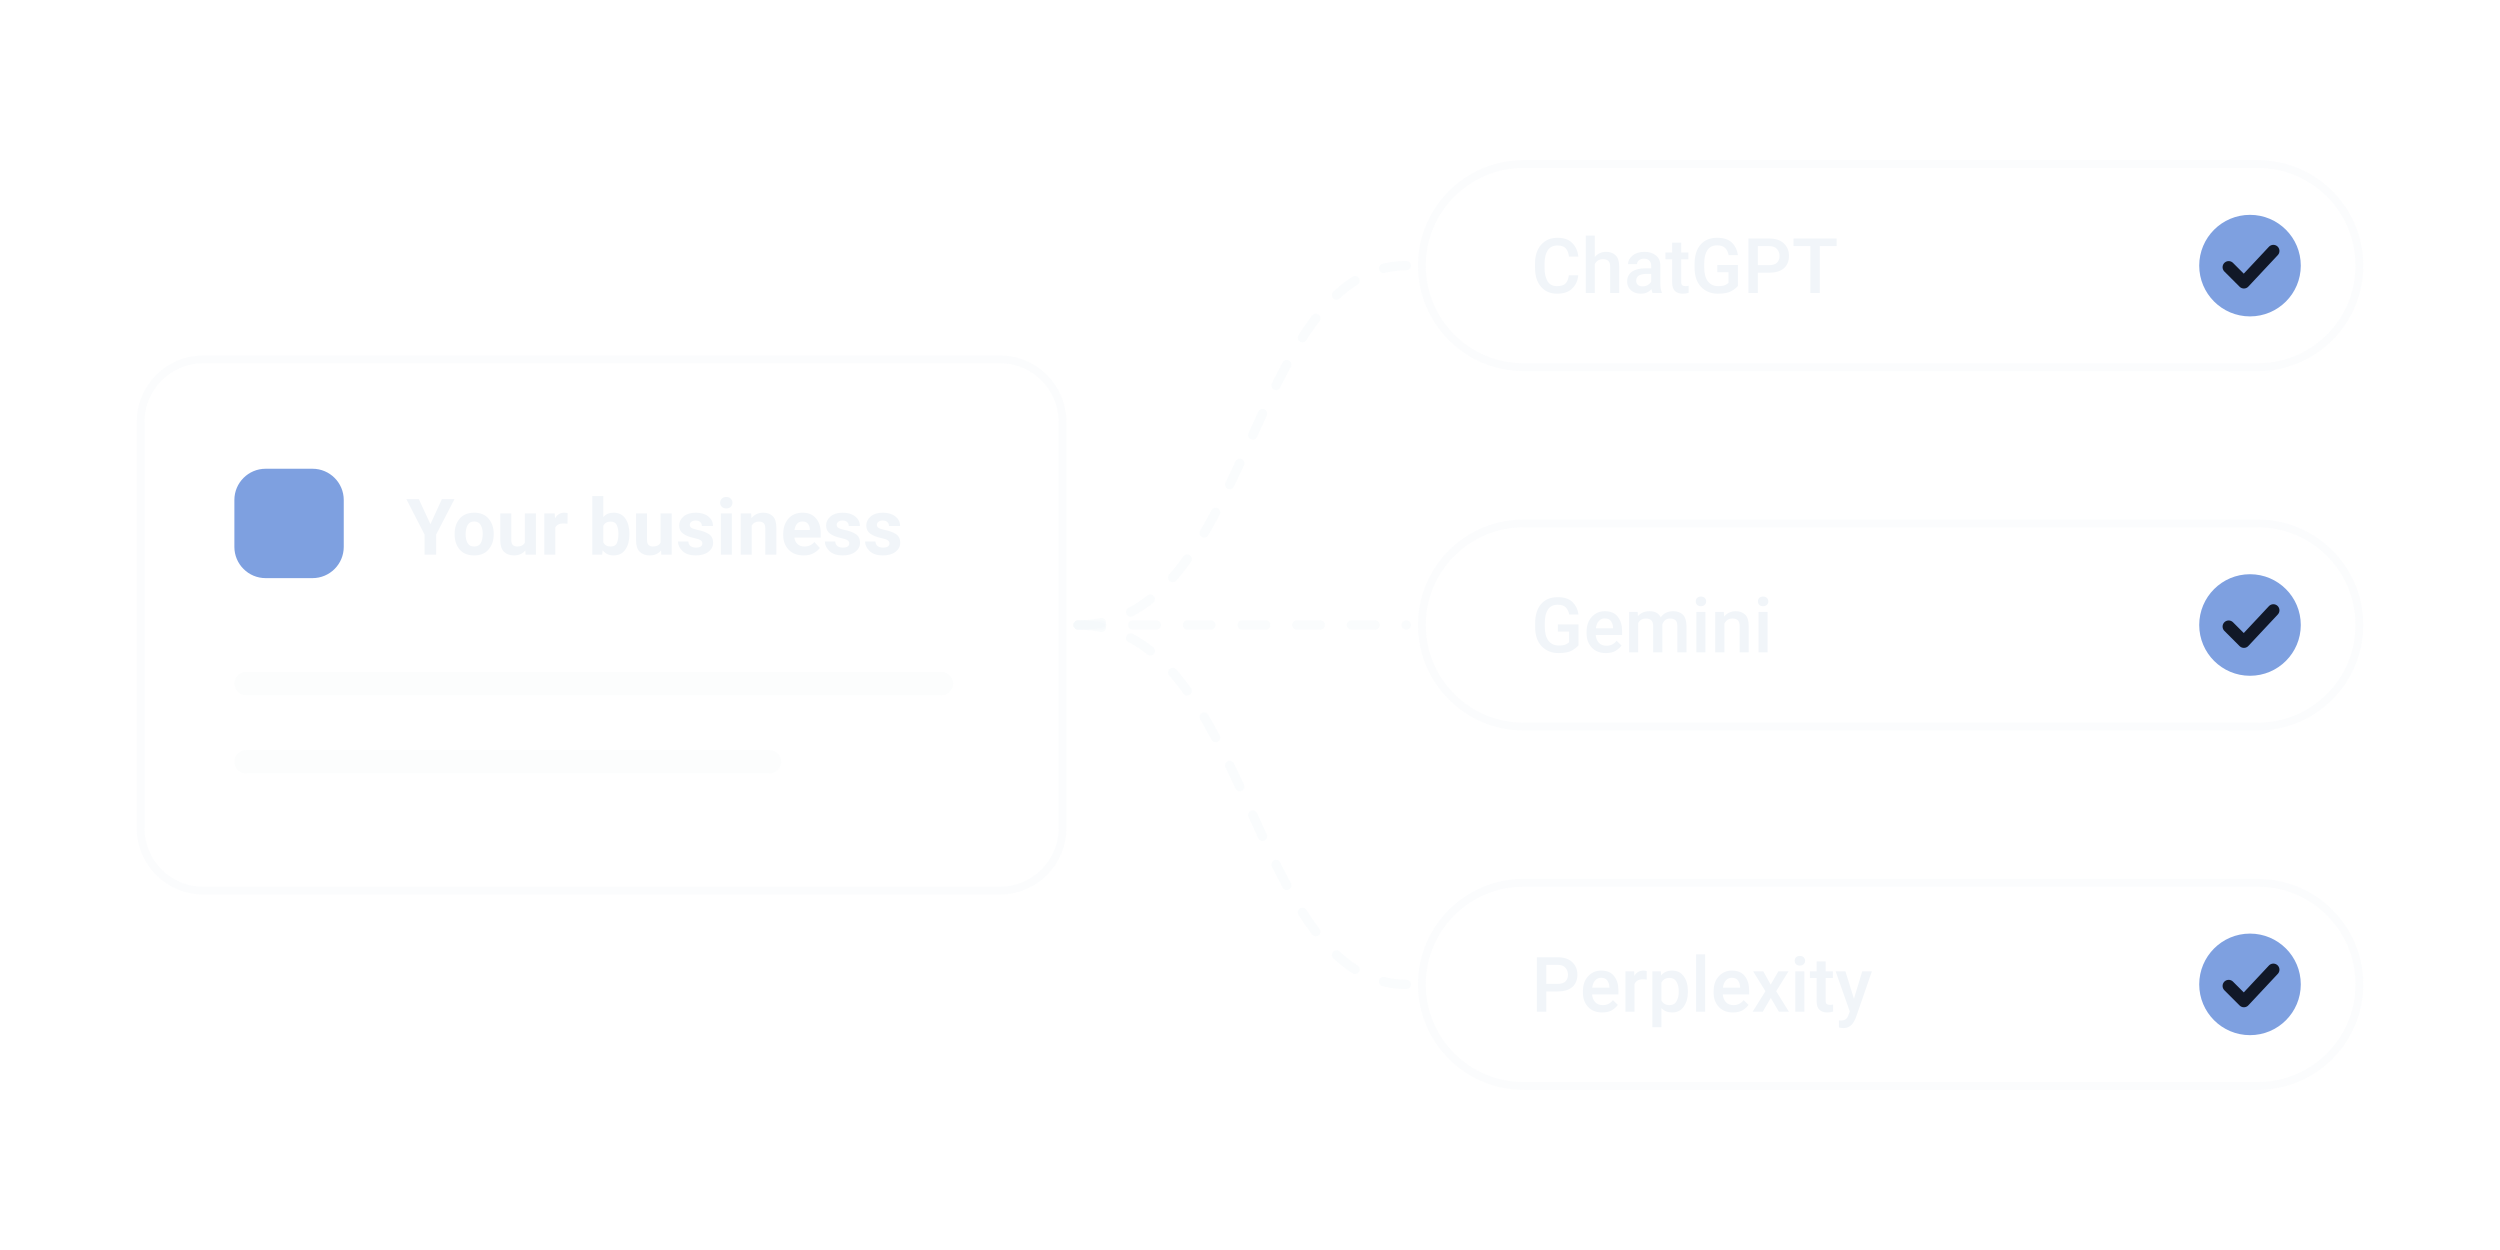
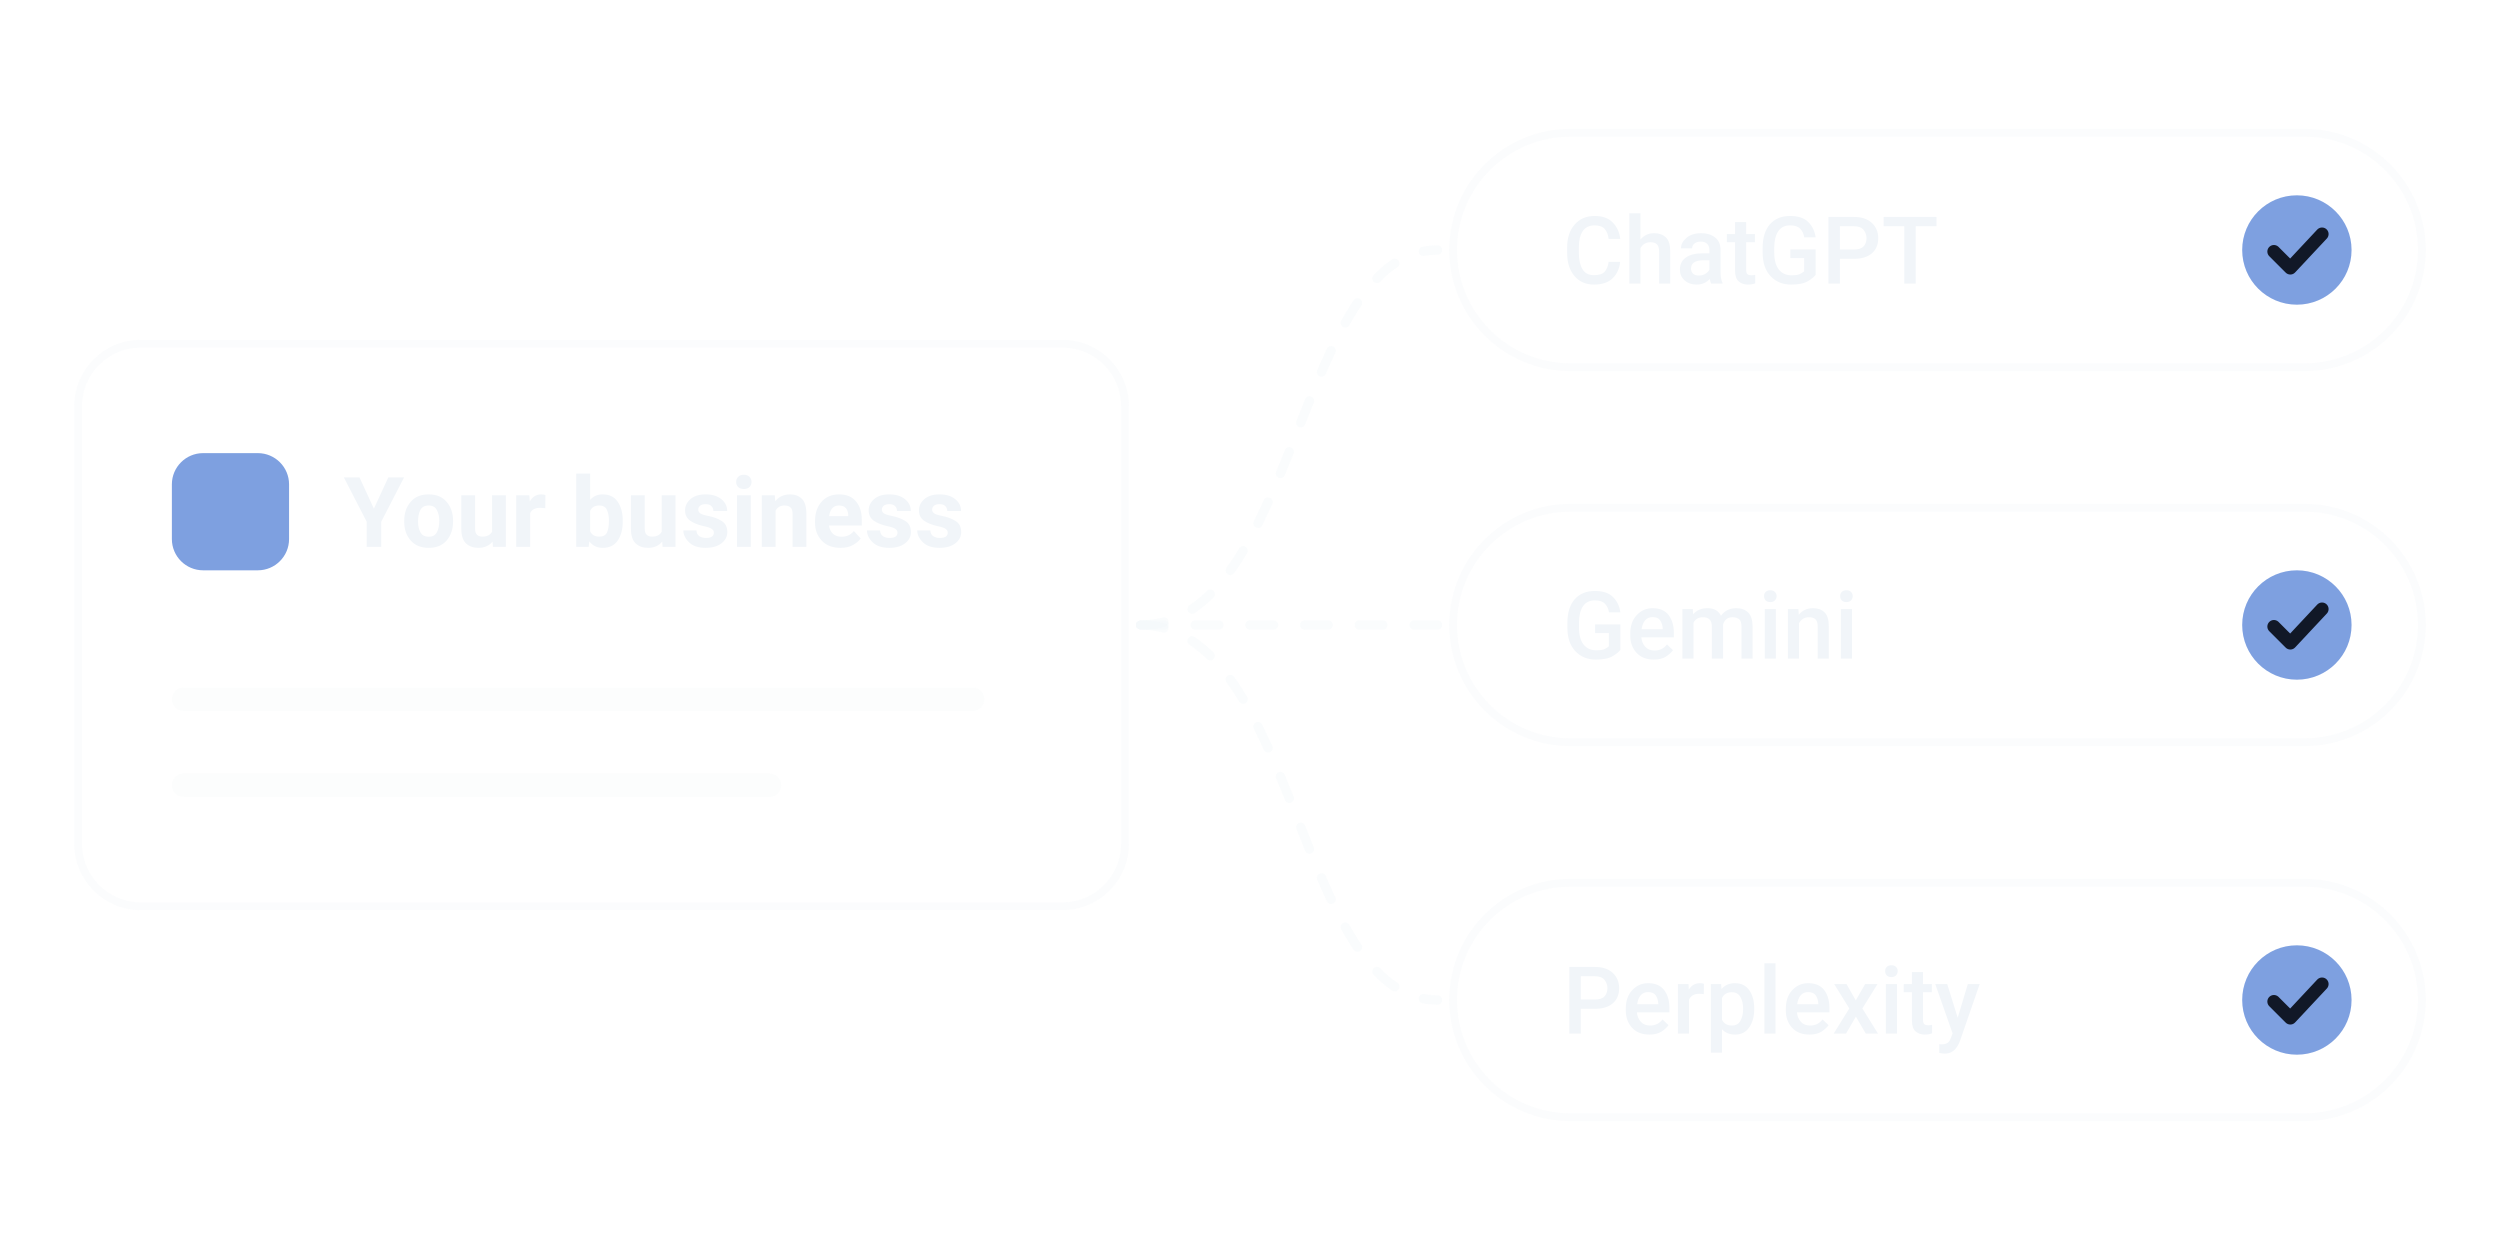
<svg xmlns="http://www.w3.org/2000/svg" width="320" height="160" viewBox="0 0 320 160" fill="none" stroke-linecap="round" stroke-linejoin="round">
-   <rect x="18" y="46" width="118" height="68" rx="8" fill="#f1f5f9" fill-opacity=".05" stroke="#f1f5f9" stroke-opacity=".28" />
-   <rect x="30" y="60" width="14" height="14" rx="4" fill="#7ea0e0" />
-   <text x="52" y="71" font-family="ui-sans-serif, system-ui, -apple-system, 'Segoe UI', Roboto, Helvetica, Arial, sans-serif" font-size="10" font-weight="600" fill="#f1f5f9" text-anchor="start">Your business</text>
-   <rect x="30" y="86" width="92" height="3" rx="1.5" fill="#f1f5f9" fill-opacity="0.18" />
-   <rect x="30" y="96" width="70" height="3" rx="1.5" fill="#f1f5f9" fill-opacity="0.18" />
-   <path d="M138 80 C 160 80, 160 34, 180 34" stroke="#f1f5f9" stroke-opacity="0.35" stroke-width="1.2" stroke-dasharray="3 4" />
-   <path d="M138 80 C 160 80, 160 80, 180 80" stroke="#f1f5f9" stroke-opacity="0.35" stroke-width="1.2" stroke-dasharray="3 4" />
-   <path d="M138 80 C 160 80, 160 126, 180 126" stroke="#f1f5f9" stroke-opacity="0.35" stroke-width="1.2" stroke-dasharray="3 4" />
-   <rect x="182" y="21" width="120" height="26" rx="13" fill="#f1f5f9" fill-opacity=".05" stroke="#f1f5f9" stroke-opacity=".28" />
-   <text x="196" y="37.5" font-family="ui-sans-serif, system-ui, -apple-system, 'Segoe UI', Roboto, Helvetica, Arial, sans-serif" font-size="9.8" font-weight="500" fill="#f1f5f9" text-anchor="start">ChatGPT</text>
-   <circle cx="288" cy="34" r="6.5" fill="#7ea0e0" />
-   <path d="M285.27 34.2l1.95 1.95 3.77 -4.03" stroke="#111827" stroke-width="1.56" />
-   <rect x="182" y="67" width="120" height="26" rx="13" fill="#f1f5f9" fill-opacity=".05" stroke="#f1f5f9" stroke-opacity=".28" />
-   <text x="196" y="83.5" font-family="ui-sans-serif, system-ui, -apple-system, 'Segoe UI', Roboto, Helvetica, Arial, sans-serif" font-size="9.8" font-weight="500" fill="#f1f5f9" text-anchor="start">Gemini</text>
-   <circle cx="288" cy="80" r="6.5" fill="#7ea0e0" />
-   <path d="M285.27 80.2l1.95 1.95 3.77 -4.03" stroke="#111827" stroke-width="1.56" />
-   <rect x="182" y="113" width="120" height="26" rx="13" fill="#f1f5f9" fill-opacity=".05" stroke="#f1f5f9" stroke-opacity=".28" />
-   <text x="196" y="129.5" font-family="ui-sans-serif, system-ui, -apple-system, 'Segoe UI', Roboto, Helvetica, Arial, sans-serif" font-size="9.8" font-weight="500" fill="#f1f5f9" text-anchor="start">Perplexity</text>
-   <circle cx="288" cy="126" r="6.5" fill="#7ea0e0" />
-   <path d="M285.27 126.2l1.95 1.95 3.77 -4.03" stroke="#111827" stroke-width="1.56" />
+   <rect x="10" y="44" width="134" height="72" rx="8" fill="#f1f5f9" fill-opacity=".05" stroke="#f1f5f9" stroke-opacity=".28" />
+   <rect x="22" y="58" width="15" height="15" rx="4" fill="#7ea0e0" />
+   <text x="44" y="70" font-family="ui-sans-serif, system-ui, -apple-system, 'Segoe UI', Roboto, Helvetica, Arial, sans-serif" font-size="12.5" font-weight="600" fill="#f1f5f9" text-anchor="start">Your business</text>
+   <rect x="22" y="88" width="104" height="3" rx="1.5" fill="#f1f5f9" fill-opacity="0.18" />
+   <rect x="22" y="99" width="78" height="3" rx="1.5" fill="#f1f5f9" fill-opacity="0.18" />
+   <path d="M146 80 C 166 80, 166 32, 184 32" stroke="#f1f5f9" stroke-opacity="0.35" stroke-width="1.2" stroke-dasharray="3 4" />
+   <path d="M146 80 C 166 80, 166 80, 184 80" stroke="#f1f5f9" stroke-opacity="0.35" stroke-width="1.2" stroke-dasharray="3 4" />
+   <path d="M146 80 C 166 80, 166 128, 184 128" stroke="#f1f5f9" stroke-opacity="0.35" stroke-width="1.2" stroke-dasharray="3 4" />
+   <rect x="186" y="17" width="124" height="30" rx="15" fill="#f1f5f9" fill-opacity=".05" stroke="#f1f5f9" stroke-opacity=".28" />
+   <text x="200" y="36.3" font-family="ui-sans-serif, system-ui, -apple-system, 'Segoe UI', Roboto, Helvetica, Arial, sans-serif" font-size="12" font-weight="500" fill="#f1f5f9" text-anchor="start">ChatGPT</text>
+   <circle cx="294" cy="32" r="7" fill="#7ea0e0" />
+   <path d="M291.06 32.2l2.1 2.1 4.06 -4.34" stroke="#111827" stroke-width="1.68" />
+   <rect x="186" y="65" width="124" height="30" rx="15" fill="#f1f5f9" fill-opacity=".05" stroke="#f1f5f9" stroke-opacity=".28" />
+   <text x="200" y="84.3" font-family="ui-sans-serif, system-ui, -apple-system, 'Segoe UI', Roboto, Helvetica, Arial, sans-serif" font-size="12" font-weight="500" fill="#f1f5f9" text-anchor="start">Gemini</text>
+   <circle cx="294" cy="80" r="7" fill="#7ea0e0" />
+   <path d="M291.06 80.2l2.1 2.1 4.06 -4.34" stroke="#111827" stroke-width="1.68" />
+   <rect x="186" y="113" width="124" height="30" rx="15" fill="#f1f5f9" fill-opacity=".05" stroke="#f1f5f9" stroke-opacity=".28" />
+   <text x="200" y="132.3" font-family="ui-sans-serif, system-ui, -apple-system, 'Segoe UI', Roboto, Helvetica, Arial, sans-serif" font-size="12" font-weight="500" fill="#f1f5f9" text-anchor="start">Perplexity</text>
+   <circle cx="294" cy="128" r="7" fill="#7ea0e0" />
+   <path d="M291.06 128.2l2.1 2.1 4.06 -4.34" stroke="#111827" stroke-width="1.68" />
</svg>
